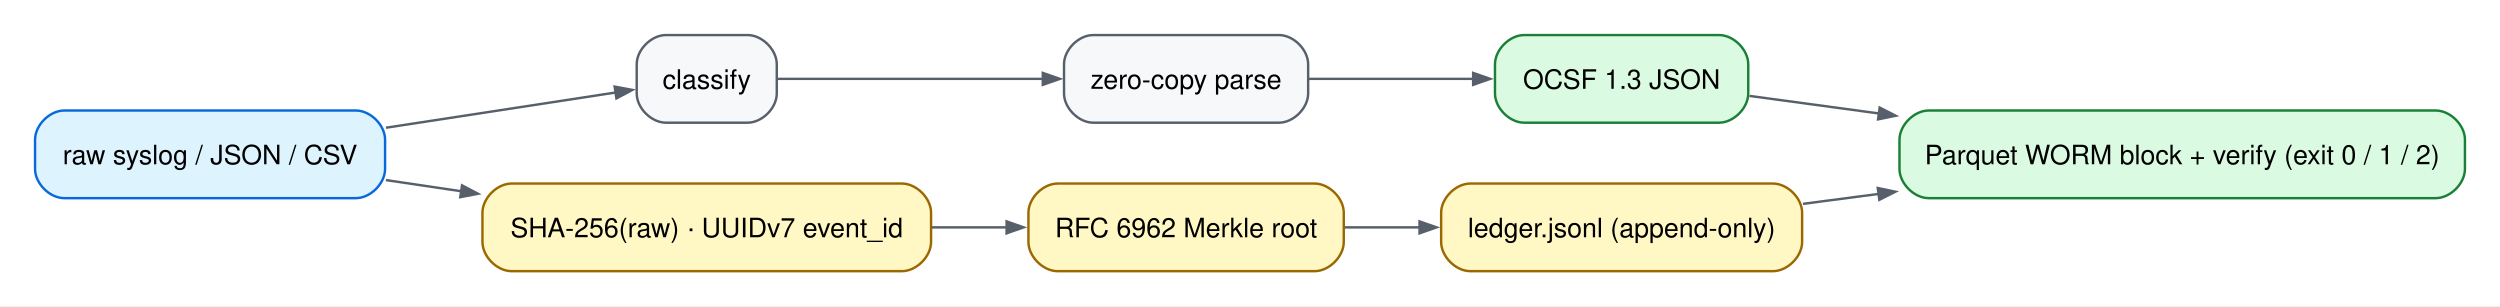
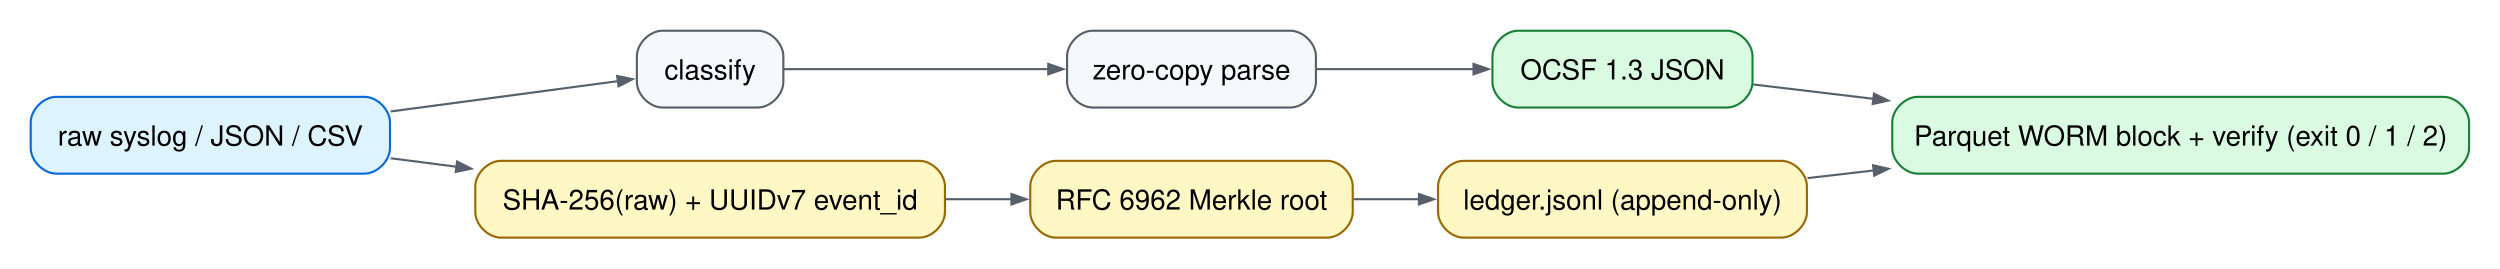
- <svg xmlns="http://www.w3.org/2000/svg" width="1027pt" height="126pt" viewBox="0.00 0.00 1027.00 126.00">
+ <svg xmlns="http://www.w3.org/2000/svg" width="1172pt" height="126pt" viewBox="0.00 0.00 1172.00 126.00">
  <g id="graph0" class="graph" transform="scale(1 1) rotate(0) translate(14.4 111.4)">
-     <polygon fill="white" stroke="none" points="-14.4,14.4 -14.4,-111.4 1012.6,-111.4 1012.6,14.4 -14.4,14.4" />
+     <polygon fill="white" stroke="none" points="-14.4,14.4 -14.4,-111.4 1157.5,-111.4 1157.5,14.4 -14.4,14.4" />
    <g id="node1" class="node">
-       <path fill="#ddf4ff" stroke="#0969da" d="M131.79,-66C131.79,-66 12,-66 12,-66 6,-66 0,-60 0,-54 0,-54 0,-42 0,-42 0,-36 6,-30 12,-30 12,-30 131.79,-30 131.79,-30 137.79,-30 143.79,-36 143.79,-42 143.79,-42 143.79,-54 143.79,-54 143.79,-60 137.79,-66 131.79,-66" />
-       <text xml:space="preserve" text-anchor="middle" x="71.89" y="-43.92" font-family="Helvetica,sans-Serif" font-size="11.00">raw syslog / JSON / CSV</text>
+       <path fill="#ddf4ff" stroke="#0969da" d="M156.42,-66C156.42,-66 12,-66 12,-66 6,-66 0,-60 0,-54 0,-54 0,-42 0,-42 0,-36 6,-30 12,-30 12,-30 156.42,-30 156.42,-30 162.42,-30 168.42,-36 168.42,-42 168.42,-42 168.42,-54 168.42,-54 168.42,-60 162.42,-66 156.42,-66" />
+       <text xml:space="preserve" text-anchor="middle" x="84.21" y="-43.15" font-family="Helvetica,sans-Serif" font-size="13.00">raw syslog / JSON / CSV</text>
    </g>
    <g id="node2" class="node">
-       <path fill="#f6f8fa" stroke="#57606a" d="M292.7,-97C292.7,-97 259.16,-97 259.16,-97 253.16,-97 247.16,-91 247.16,-85 247.16,-85 247.16,-73 247.16,-73 247.16,-67 253.16,-61 259.16,-61 259.16,-61 292.7,-61 292.7,-61 298.7,-61 304.7,-67 304.7,-73 304.7,-73 304.7,-85 304.7,-85 304.7,-91 298.7,-97 292.7,-97" />
-       <text xml:space="preserve" text-anchor="middle" x="275.93" y="-74.92" font-family="Helvetica,sans-Serif" font-size="11.00">classify</text>
+       <path fill="#f6f8fa" stroke="#57606a" d="M340.84,-97C340.84,-97 296.17,-97 296.17,-97 290.17,-97 284.17,-91 284.17,-85 284.17,-85 284.17,-73 284.17,-73 284.17,-67 290.17,-61 296.17,-61 296.17,-61 340.84,-61 340.84,-61 346.84,-61 352.84,-67 352.84,-73 352.84,-73 352.84,-85 352.84,-85 352.84,-91 346.84,-97 340.84,-97" />
+       <text xml:space="preserve" text-anchor="middle" x="318.51" y="-74.15" font-family="Helvetica,sans-Serif" font-size="13.00">classify</text>
    </g>
    <g id="edge1" class="edge">
-       <path fill="none" stroke="#57606a" d="M144.13,-58.93C176.11,-63.84 212.47,-69.42 238.73,-73.44" />
-       <polygon fill="#57606a" stroke="#57606a" points="238.09,-75.83 245.38,-74.47 238.83,-70.98 238.09,-75.83" />
+       <path fill="none" stroke="#57606a" d="M168.75,-59.15C205.01,-63.99 245.89,-69.44 275.6,-73.41" />
+       <polygon fill="#57606a" stroke="#57606a" points="274.91,-75.79 282.17,-74.28 275.56,-70.93 274.91,-75.79" />
    </g>
    <g id="node5" class="node">
-       <path fill="#fff8c5" stroke="#9a6700" d="M356.08,-36C356.08,-36 195.79,-36 195.79,-36 189.79,-36 183.79,-30 183.79,-24 183.79,-24 183.79,-12 183.79,-12 183.79,-6 189.79,0 195.79,0 195.79,0 356.08,0 356.08,0 362.08,0 368.08,-6 368.08,-12 368.08,-12 368.08,-24 368.08,-24 368.08,-30 362.08,-36 356.08,-36" />
-       <text xml:space="preserve" text-anchor="middle" x="275.93" y="-13.93" font-family="Helvetica,sans-Serif" font-size="11.00">SHA-256(raw) · UUIDv7 event_id</text>
+       <path fill="#fff8c5" stroke="#9a6700" d="M416.59,-36C416.59,-36 220.42,-36 220.42,-36 214.42,-36 208.42,-30 208.42,-24 208.42,-24 208.42,-12 208.42,-12 208.42,-6 214.42,0 220.42,0 220.42,0 416.59,0 416.59,0 422.59,0 428.59,-6 428.59,-12 428.59,-12 428.59,-24 428.59,-24 428.59,-30 422.59,-36 416.59,-36" />
+       <text xml:space="preserve" text-anchor="middle" x="318.51" y="-13.15" font-family="Helvetica,sans-Serif" font-size="13.00">SHA-256(raw) + UUIDv7 event_id</text>
    </g>
    <g id="edge5" class="edge">
-       <path fill="none" stroke="#57606a" d="M144.13,-37.42C154.17,-35.93 164.64,-34.38 175.09,-32.83" />
-       <polygon fill="#57606a" stroke="#57606a" points="175.4,-35.26 181.97,-31.8 174.68,-30.41 175.4,-35.26" />
+       <path fill="none" stroke="#57606a" d="M168.75,-37.21C178.8,-35.91 189.22,-34.57 199.65,-33.22" />
+       <polygon fill="#57606a" stroke="#57606a" points="199.88,-35.66 206.51,-32.33 199.25,-30.8 199.88,-35.66" />
    </g>
    <g id="node3" class="node">
-       <path fill="#f6f8fa" stroke="#57606a" d="M510.99,-97C510.99,-97 434.7,-97 434.7,-97 428.7,-97 422.7,-91 422.7,-85 422.7,-85 422.7,-73 422.7,-73 422.7,-67 428.7,-61 434.7,-61 434.7,-61 510.99,-61 510.99,-61 516.99,-61 522.99,-67 522.99,-73 522.99,-73 522.99,-85 522.99,-85 522.99,-91 516.99,-97 510.99,-97" />
-       <text xml:space="preserve" text-anchor="middle" x="472.85" y="-74.92" font-family="Helvetica,sans-Serif" font-size="11.00">zero-copy parse</text>
+       <path fill="#f6f8fa" stroke="#57606a" d="M590.51,-97C590.51,-97 497.84,-97 497.84,-97 491.84,-97 485.84,-91 485.84,-85 485.84,-85 485.84,-73 485.84,-73 485.84,-67 491.84,-61 497.84,-61 497.84,-61 590.51,-61 590.51,-61 596.51,-61 602.51,-67 602.51,-73 602.51,-73 602.51,-85 602.51,-85 602.51,-91 596.51,-97 590.51,-97" />
+       <text xml:space="preserve" text-anchor="middle" x="544.18" y="-74.15" font-family="Helvetica,sans-Serif" font-size="13.00">zero-copy parse</text>
    </g>
    <g id="edge2" class="edge">
-       <path fill="none" stroke="#57606a" d="M304.86,-79C333.22,-79 377.97,-79 414.01,-79" />
-       <polygon fill="#57606a" stroke="#57606a" points="413.98,-81.45 420.98,-79 413.98,-76.55 413.98,-81.45" />
+       <path fill="none" stroke="#57606a" d="M352.99,-79C385.71,-79 436.42,-79 477.25,-79" />
+       <polygon fill="#57606a" stroke="#57606a" points="477.02,-81.45 484.02,-79 477.02,-76.55 477.02,-81.45" />
    </g>
    <g id="node4" class="node">
-       <path fill="#dafbe1" stroke="#1a7f37" d="M691.78,-97C691.78,-97 611.74,-97 611.74,-97 605.74,-97 599.74,-91 599.74,-85 599.74,-85 599.74,-73 599.74,-73 599.74,-67 605.74,-61 611.74,-61 611.74,-61 691.78,-61 691.78,-61 697.78,-61 703.78,-67 703.78,-73 703.78,-73 703.78,-85 703.78,-85 703.78,-91 697.78,-97 691.78,-97" />
-       <text xml:space="preserve" text-anchor="middle" x="651.76" y="-74.92" font-family="Helvetica,sans-Serif" font-size="11.00">OCSF 1.3 JSON</text>
+       <path fill="#dafbe1" stroke="#1a7f37" d="M795.18,-97C795.18,-97 697.26,-97 697.26,-97 691.26,-97 685.26,-91 685.26,-85 685.26,-85 685.26,-73 685.26,-73 685.26,-67 691.26,-61 697.26,-61 697.26,-61 795.18,-61 795.18,-61 801.18,-61 807.18,-67 807.18,-73 807.18,-73 807.18,-85 807.18,-85 807.18,-91 801.18,-97 795.18,-97" />
+       <text xml:space="preserve" text-anchor="middle" x="746.22" y="-74.15" font-family="Helvetica,sans-Serif" font-size="13.00">OCSF 1.3 JSON</text>
    </g>
    <g id="edge3" class="edge">
-       <path fill="none" stroke="#57606a" d="M523.13,-79C544.16,-79 568.9,-79 590.97,-79" />
-       <polygon fill="#57606a" stroke="#57606a" points="590.77,-81.45 597.77,-79 590.77,-76.55 590.77,-81.45" />
+       <path fill="none" stroke="#57606a" d="M602.77,-79C625.79,-79 652.5,-79 676.52,-79" />
+       <polygon fill="#57606a" stroke="#57606a" points="676.39,-81.45 683.39,-79 676.39,-76.55 676.39,-81.45" />
    </g>
    <g id="node8" class="node">
-       <path fill="#dafbe1" stroke="#1a7f37" d="M986.2,-66C986.2,-66 777.91,-66 777.91,-66 771.91,-66 765.91,-60 765.91,-54 765.91,-54 765.91,-42 765.91,-42 765.91,-36 771.91,-30 777.91,-30 777.91,-30 986.2,-30 986.2,-30 992.2,-30 998.2,-36 998.2,-42 998.2,-42 998.2,-54 998.2,-54 998.2,-60 992.2,-66 986.2,-66" />
-       <text xml:space="preserve" text-anchor="middle" x="882.05" y="-43.92" font-family="Helvetica,sans-Serif" font-size="11.00">Parquet WORM block + verify (exit 0 / 1 / 2)</text>
+       <path fill="#dafbe1" stroke="#1a7f37" d="M1131.1,-66C1131.1,-66 884.68,-66 884.68,-66 878.68,-66 872.68,-60 872.68,-54 872.68,-54 872.68,-42 872.68,-42 872.68,-36 878.68,-30 884.68,-30 884.68,-30 1131.1,-30 1131.1,-30 1137.1,-30 1143.1,-36 1143.1,-42 1143.1,-42 1143.1,-54 1143.1,-54 1143.1,-60 1137.1,-66 1131.1,-66" />
+       <text xml:space="preserve" text-anchor="middle" x="1007.89" y="-43.15" font-family="Helvetica,sans-Serif" font-size="13.00">Parquet WORM block + verify (exit 0 / 1 / 2)</text>
    </g>
    <g id="edge4" class="edge">
-       <path fill="none" stroke="#57606a" d="M704.28,-72C720.32,-69.83 738.75,-67.32 757.51,-64.78" />
-       <polygon fill="#57606a" stroke="#57606a" points="757.76,-67.22 764.36,-63.85 757.1,-62.36 757.76,-67.22" />
+       <path fill="none" stroke="#57606a" d="M807.45,-71.81C824.63,-69.76 844.12,-67.43 864.03,-65.05" />
+       <polygon fill="#57606a" stroke="#57606a" points="864.11,-67.51 870.77,-64.25 863.53,-62.65 864.11,-67.51" />
    </g>
    <g id="node6" class="node">
-       <path fill="#fff8c5" stroke="#9a6700" d="M525.62,-36C525.62,-36 420.08,-36 420.08,-36 414.08,-36 408.08,-30 408.08,-24 408.08,-24 408.08,-12 408.08,-12 408.08,-6 414.08,0 420.08,0 420.08,0 525.62,0 525.62,0 531.62,0 537.62,-6 537.62,-12 537.62,-12 537.62,-24 537.62,-24 537.62,-30 531.62,-36 525.62,-36" />
-       <text xml:space="preserve" text-anchor="middle" x="472.85" y="-13.93" font-family="Helvetica,sans-Serif" font-size="11.00">RFC 6962 Merkle root</text>
+       <path fill="#fff8c5" stroke="#9a6700" d="M607.76,-36C607.76,-36 480.59,-36 480.59,-36 474.59,-36 468.59,-30 468.59,-24 468.59,-24 468.59,-12 468.59,-12 468.59,-6 474.59,0 480.59,0 480.59,0 607.76,0 607.76,0 613.76,0 619.76,-6 619.76,-12 619.76,-12 619.76,-24 619.76,-24 619.76,-30 613.76,-36 607.76,-36" />
+       <text xml:space="preserve" text-anchor="middle" x="544.18" y="-13.15" font-family="Helvetica,sans-Serif" font-size="13.00">RFC 6962 Merkle root</text>
    </g>
    <g id="edge6" class="edge">
-       <path fill="none" stroke="#57606a" d="M368.4,-18C378.75,-18 389.2,-18 399.27,-18" />
-       <polygon fill="#57606a" stroke="#57606a" points="399.11,-20.45 406.11,-18 399.11,-15.55 399.11,-20.45" />
+       <path fill="none" stroke="#57606a" d="M429.05,-18C439.42,-18 449.83,-18 459.9,-18" />
+       <polygon fill="#57606a" stroke="#57606a" points="459.76,-20.45 466.76,-18 459.76,-15.55 459.76,-20.45" />
    </g>
    <g id="node7" class="node">
-       <path fill="#fff8c5" stroke="#9a6700" d="M713.91,-36C713.91,-36 589.62,-36 589.62,-36 583.62,-36 577.62,-30 577.62,-24 577.62,-24 577.62,-12 577.62,-12 577.62,-6 583.62,0 589.62,0 589.62,0 713.91,0 713.91,0 719.91,0 725.91,-6 725.91,-12 725.91,-12 725.91,-24 725.91,-24 725.91,-30 719.91,-36 713.91,-36" />
-       <text xml:space="preserve" text-anchor="middle" x="651.76" y="-13.93" font-family="Helvetica,sans-Serif" font-size="11.00">ledger.jsonl (append-only)</text>
+       <path fill="#fff8c5" stroke="#9a6700" d="M820.68,-36C820.68,-36 671.76,-36 671.76,-36 665.76,-36 659.76,-30 659.76,-24 659.76,-24 659.76,-12 659.76,-12 659.76,-6 665.76,0 671.76,0 671.76,0 820.68,0 820.68,0 826.68,0 832.68,-6 832.68,-12 832.68,-12 832.68,-24 832.68,-24 832.68,-30 826.68,-36 820.68,-36" />
+       <text xml:space="preserve" text-anchor="middle" x="746.22" y="-13.15" font-family="Helvetica,sans-Serif" font-size="13.00">ledger.jsonl (append-only)</text>
    </g>
    <g id="edge7" class="edge">
-       <path fill="none" stroke="#57606a" d="M537.97,-18C548.04,-18 558.56,-18 568.96,-18" />
-       <polygon fill="#57606a" stroke="#57606a" points="568.74,-20.45 575.74,-18 568.74,-15.55 568.74,-20.45" />
+       <path fill="none" stroke="#57606a" d="M620.23,-18C630.29,-18 640.71,-18 651.05,-18" />
+       <polygon fill="#57606a" stroke="#57606a" points="650.8,-20.45 657.8,-18 650.8,-15.55 650.8,-20.45" />
    </g>
    <g id="edge8" class="edge">
-       <path fill="none" stroke="#57606a" d="M726.25,-27.66C736.33,-28.98 746.89,-30.37 757.56,-31.77" />
-       <polygon fill="#57606a" stroke="#57606a" points="756.98,-34.17 764.24,-32.65 757.62,-29.31 756.98,-34.17" />
+       <path fill="none" stroke="#57606a" d="M832.97,-27.91C843.09,-29.08 853.62,-30.29 864.26,-31.52" />
+       <polygon fill="#57606a" stroke="#57606a" points="863.68,-33.92 870.92,-32.29 864.25,-29.05 863.68,-33.92" />
    </g>
  </g>
</svg>
